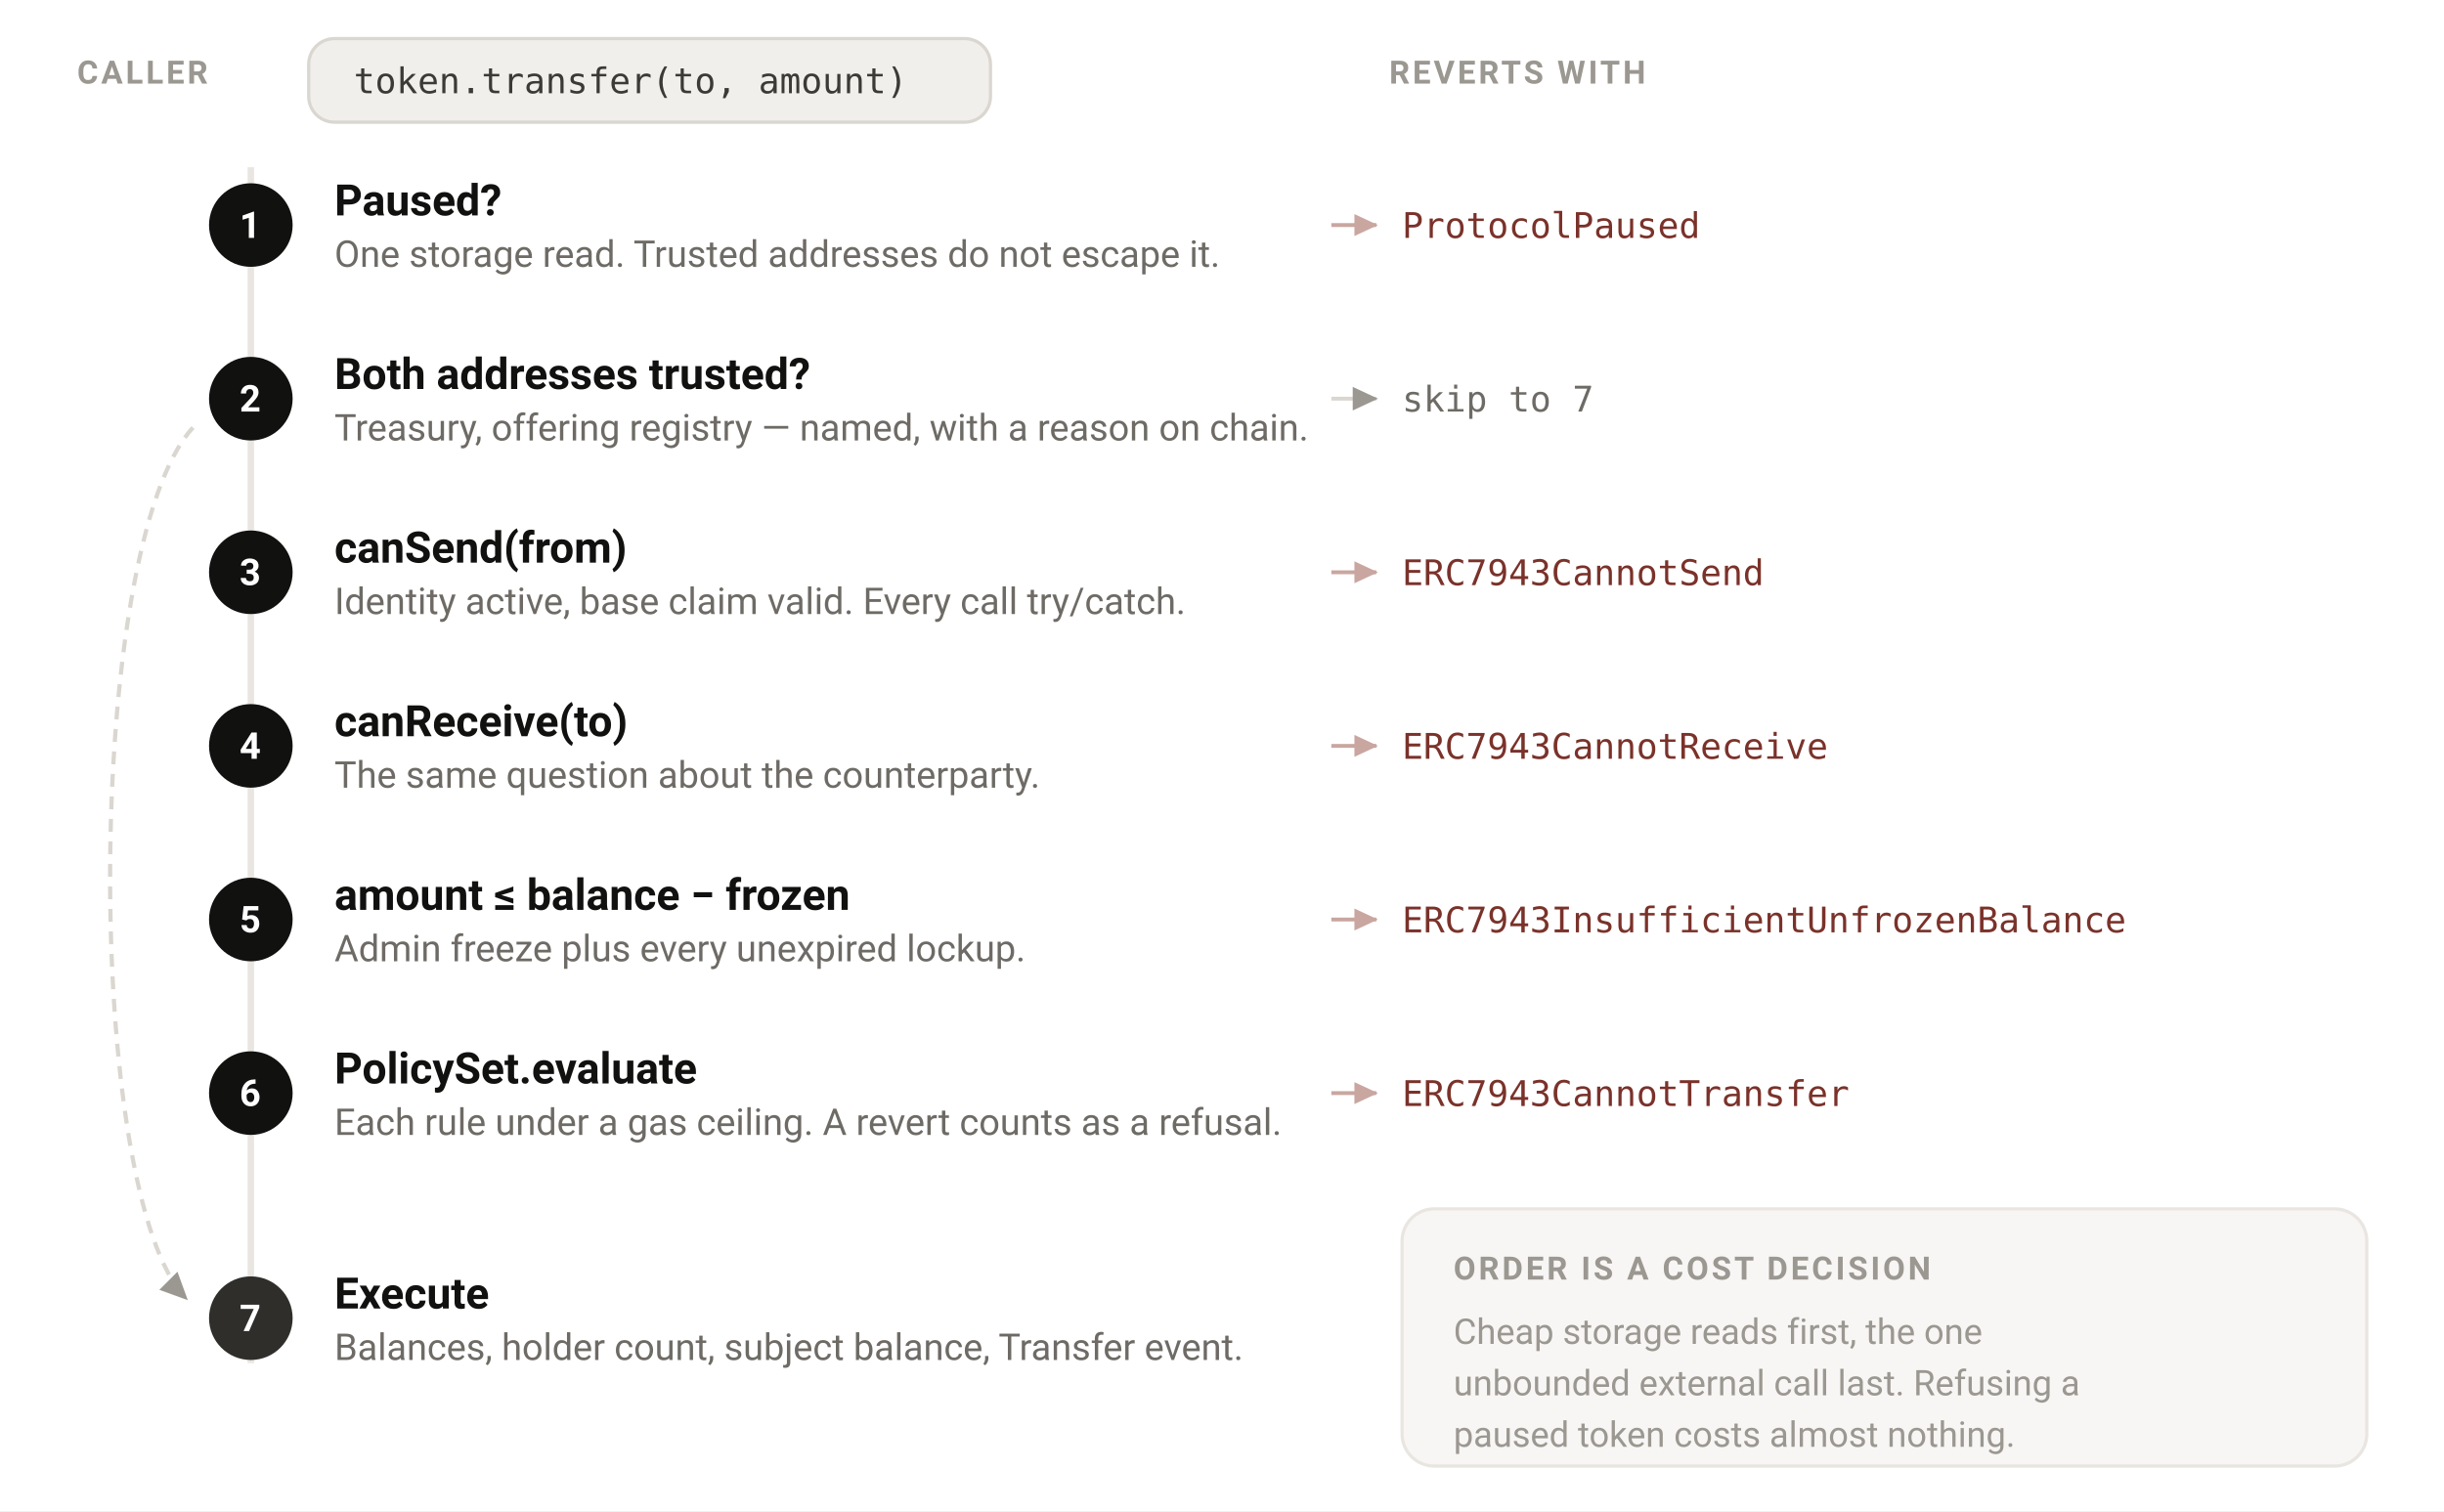
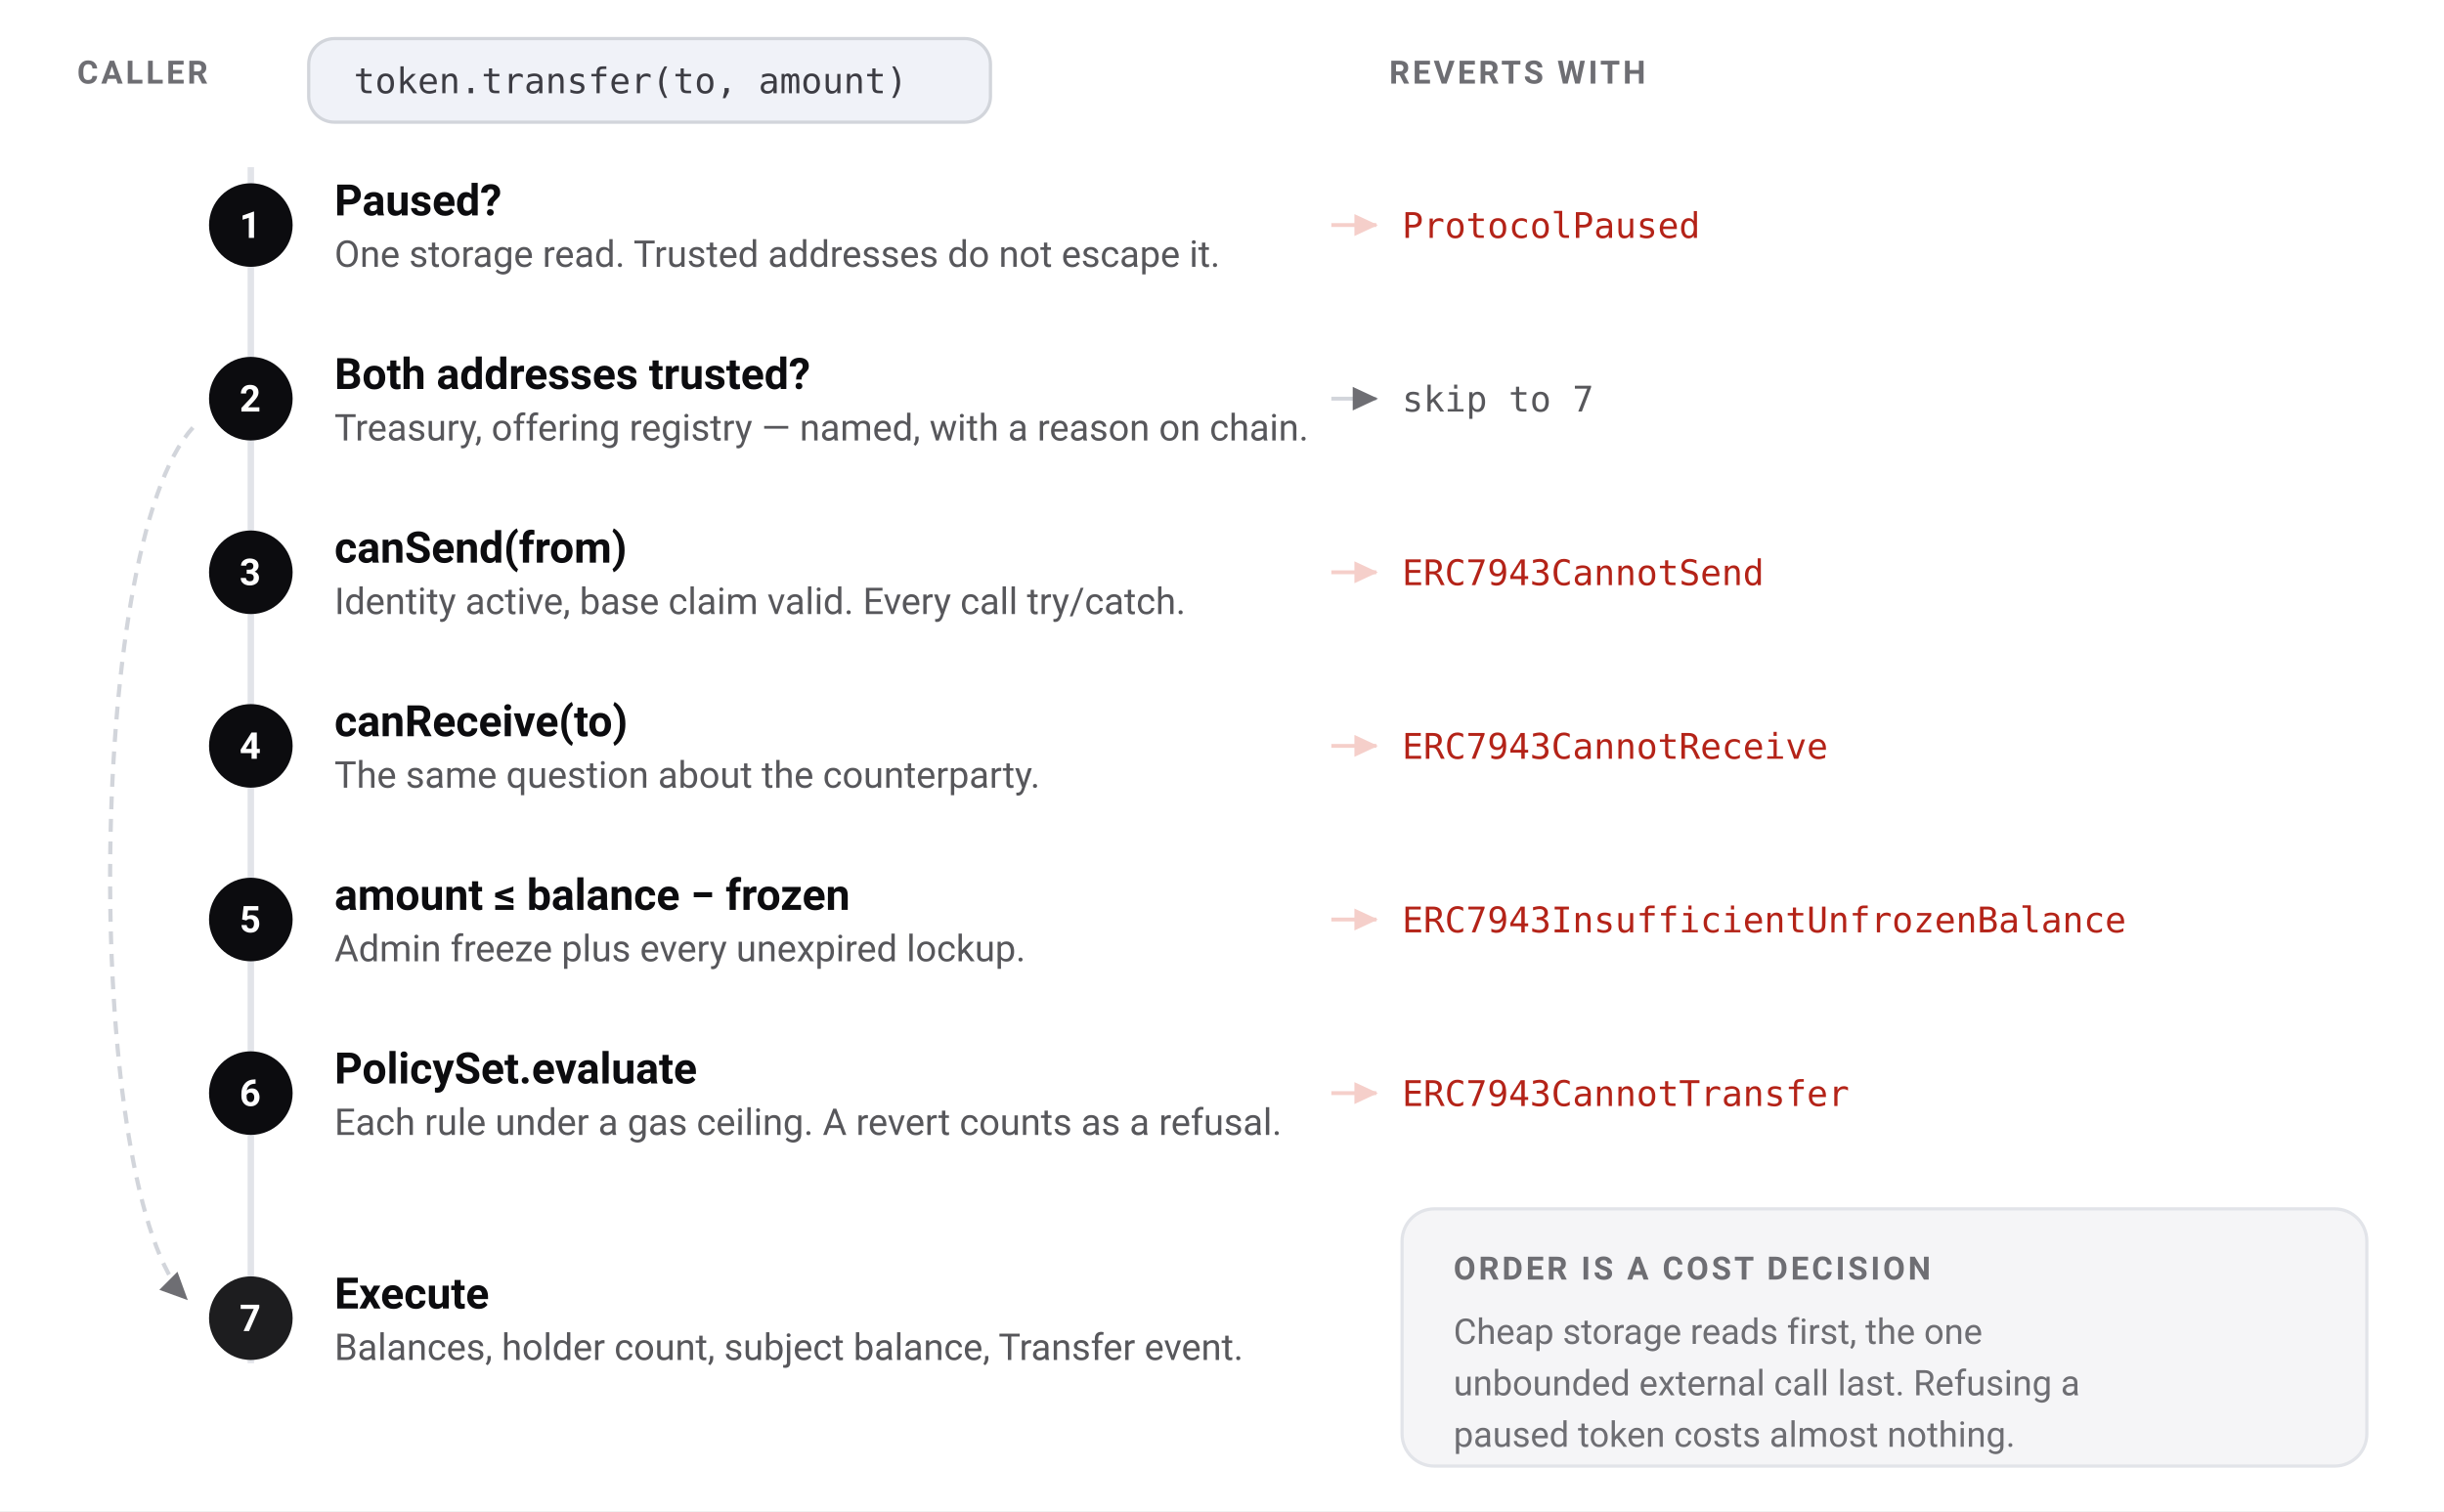
<svg xmlns="http://www.w3.org/2000/svg" viewBox="0 0 760 470" width="760" height="470" class="d-pipe">
  <style>
- .d-pipe text{font-family:-apple-system,BlinkMacSystemFont,"Segoe UI",Roboto,Helvetica,Arial,sans-serif;fill:#111110}
+ .d-pipe text{font-family:-apple-system,BlinkMacSystemFont,"Segoe UI",Roboto,Helvetica,Arial,sans-serif;fill:#0C0C0F}
.d-pipe .st{font-size:13.5px;font-weight:600}
- .d-pipe .sub{font-size:11.5px;fill:#6E6B66}
- .d-pipe .mo{font-family:ui-monospace,SFMono-Regular,Menlo,monospace;font-size:11px;fill:#7A322A}
- .d-pipe .mk{font-family:ui-monospace,SFMono-Regular,Menlo,monospace;font-size:11px;fill:#3C3A37}
+ .d-pipe .sub{font-size:11.5px;fill:#57575B}
+ .d-pipe .mo{font-family:ui-monospace,SFMono-Regular,Menlo,monospace;font-size:11px;fill:#B42318}
+ .d-pipe .mk{font-family:ui-monospace,SFMono-Regular,Menlo,monospace;font-size:11px;fill:#3C3C43}
.d-pipe .num{font-size:11.5px;font-weight:700;fill:#FFFFFF}
- .d-pipe .fa{font-size:11px;fill:#9B9791}
- .d-pipe .lbl{font-size:10px;font-weight:700;letter-spacing:.09em;fill:#9B9791}
+ .d-pipe .fa{font-size:11px;fill:#6E6E73}
+ .d-pipe .lbl{font-size:10px;font-weight:700;letter-spacing:.09em;fill:#6E6E73}
/* A CSS rule beats a fill="" attribute, so variants get their own class. */
- .d-pipe .mk.q{fill:#6E6B66}
+ .d-pipe .mk.q{fill:#57575B}
</style>
  <defs>
    <marker id="ta" viewBox="0 0 8 8" refX="7" refY="4" markerWidth="7" markerHeight="7" orient="auto">
-       <path d="M0 0.5 L7.5 4 L0 7.5 Z" fill="#9B9791" />
+       <path d="M0 0.5 L7.5 4 L0 7.5 Z" fill="#6E6E73" />
    </marker>
    <marker id="tr" viewBox="0 0 8 8" refX="7" refY="4" markerWidth="6.5" markerHeight="6.5" orient="auto">
-       <path d="M0 0.5 L7.5 4 L0 7.5 Z" fill="#C9A6A0" />
+       <path d="M0 0.5 L7.5 4 L0 7.5 Z" fill="#F5CFCA" />
    </marker>
  </defs>
  <rect width="760" height="470" fill="#FFFFFF" />
  <text class="lbl" x="24" y="26">CALLER</text>
-   <rect x="96" y="12" width="212" height="26" rx="8" fill="#F1EFEC" stroke="#DAD6D0" />
+   <rect x="96" y="12" width="212" height="26" rx="8" fill="#F0F2F8" stroke="#D2D5DB" />
  <text class="mk" x="110" y="29">token.transfer(to, amount)</text>
  <text class="lbl" x="432" y="26">REVERTS WITH</text>
-   <path d="M78 52 L78 424" stroke="#E9E6E2" stroke-width="2" fill="none" />
-   <circle cx="78" cy="70" r="13" fill="#111110" />
+   <path d="M78 52 L78 424" stroke="#E2E4E9" stroke-width="2" fill="none" />
+   <circle cx="78" cy="70" r="13" fill="#0C0C0F" />
  <text class="num" x="74.5" y="74">1</text>
  <text class="st" x="104" y="67">Paused?</text>
  <text class="sub" x="104" y="83">One storage read. Trusted addresses do not escape it.</text>
-   <path d="M414 70 L428 70" stroke="#C9A6A0" stroke-width="1.2" marker-end="url(#tr)" />
+   <path d="M414 70 L428 70" stroke="#F5CFCA" stroke-width="1.2" marker-end="url(#tr)" />
  <text class="mo" x="436" y="74">ProtocolPaused</text>
-   <circle cx="78" cy="124" r="13" fill="#111110" />
+   <circle cx="78" cy="124" r="13" fill="#0C0C0F" />
  <text class="num" x="74.5" y="128">2</text>
  <text class="st" x="104" y="121">Both addresses trusted?</text>
  <text class="sub" x="104" y="137">Treasury, offering registry — named, with a reason on chain.</text>
-   <path d="M414 124 L428 124" stroke="#DAD6D0" stroke-width="1.2" marker-end="url(#ta)" />
+   <path d="M414 124 L428 124" stroke="#D2D5DB" stroke-width="1.2" marker-end="url(#ta)" />
  <text class="mk q" x="436" y="128">skip to 7</text>
-   <circle cx="78" cy="178" r="13" fill="#111110" />
+   <circle cx="78" cy="178" r="13" fill="#0C0C0F" />
  <text class="num" x="74.5" y="182">3</text>
  <text class="st" x="104" y="175">canSend(from)</text>
  <text class="sub" x="104" y="191">Identity active, base claim valid. Every call try/catch.</text>
-   <path d="M414 178 L428 178" stroke="#C9A6A0" stroke-width="1.2" marker-end="url(#tr)" />
+   <path d="M414 178 L428 178" stroke="#F5CFCA" stroke-width="1.2" marker-end="url(#tr)" />
  <text class="mo" x="436" y="182">ERC7943CannotSend</text>
-   <circle cx="78" cy="232" r="13" fill="#111110" />
+   <circle cx="78" cy="232" r="13" fill="#0C0C0F" />
  <text class="num" x="74.5" y="236">4</text>
  <text class="st" x="104" y="229">canReceive(to)</text>
  <text class="sub" x="104" y="245">The same question about the counterparty.</text>
-   <path d="M414 232 L428 232" stroke="#C9A6A0" stroke-width="1.2" marker-end="url(#tr)" />
+   <path d="M414 232 L428 232" stroke="#F5CFCA" stroke-width="1.2" marker-end="url(#tr)" />
  <text class="mo" x="436" y="236">ERC7943CannotReceive</text>
-   <circle cx="78" cy="286" r="13" fill="#111110" />
+   <circle cx="78" cy="286" r="13" fill="#0C0C0F" />
  <text class="num" x="74.5" y="290">5</text>
  <text class="st" x="104" y="283">amount ≤ balance − frozen</text>
  <text class="sub" x="104" y="299">Admin freeze plus every unexpired lockup.</text>
-   <path d="M414 286 L428 286" stroke="#C9A6A0" stroke-width="1.2" marker-end="url(#tr)" />
+   <path d="M414 286 L428 286" stroke="#F5CFCA" stroke-width="1.2" marker-end="url(#tr)" />
  <text class="mo" x="436" y="290">ERC7943InsufficientUnfrozenBalance</text>
-   <circle cx="78" cy="340" r="13" fill="#111110" />
+   <circle cx="78" cy="340" r="13" fill="#0C0C0F" />
  <text class="num" x="74.5" y="344">6</text>
  <text class="st" x="104" y="337">PolicySet.evaluate</text>
  <text class="sub" x="104" y="353">Each rule under a gas ceiling. A revert counts as a refusal.</text>
-   <path d="M414 340 L428 340" stroke="#C9A6A0" stroke-width="1.2" marker-end="url(#tr)" />
+   <path d="M414 340 L428 340" stroke="#F5CFCA" stroke-width="1.2" marker-end="url(#tr)" />
  <text class="mo" x="436" y="344">ERC7943CannotTransfer</text>
-   <circle cx="78" cy="410" r="13" fill="#2F2E2B" />
+   <circle cx="78" cy="410" r="13" fill="#1D1D1F" />
  <text class="num" x="74.5" y="414">7</text>
  <text class="st" x="104" y="407">Execute</text>
  <text class="sub" x="104" y="423">Balances, holder count, subject balance, Transfer event.</text>
-   <path d="M60 133 C 26 170, 26 372, 58 404" stroke="#DAD6D0" stroke-width="1.3" fill="none" stroke-dasharray="4 3" marker-end="url(#ta)" />
-   <rect x="436" y="376" width="300" height="80" rx="10" fill="#F7F6F4" stroke="#E9E6E2" />
+   <path d="M60 133 C 26 170, 26 372, 58 404" stroke="#D2D5DB" stroke-width="1.3" fill="none" stroke-dasharray="4 3" marker-end="url(#ta)" />
+   <rect x="436" y="376" width="300" height="80" rx="10" fill="#F5F5F7" stroke="#E2E4E9" />
  <text class="lbl" x="452" y="398">ORDER IS A COST DECISION</text>
  <text class="fa" x="452" y="418">Cheap storage reads first, the one</text>
  <text class="fa" x="452" y="434">unbounded external call last. Refusing a</text>
  <text class="fa" x="452" y="450">paused token costs almost nothing.</text>
</svg>
